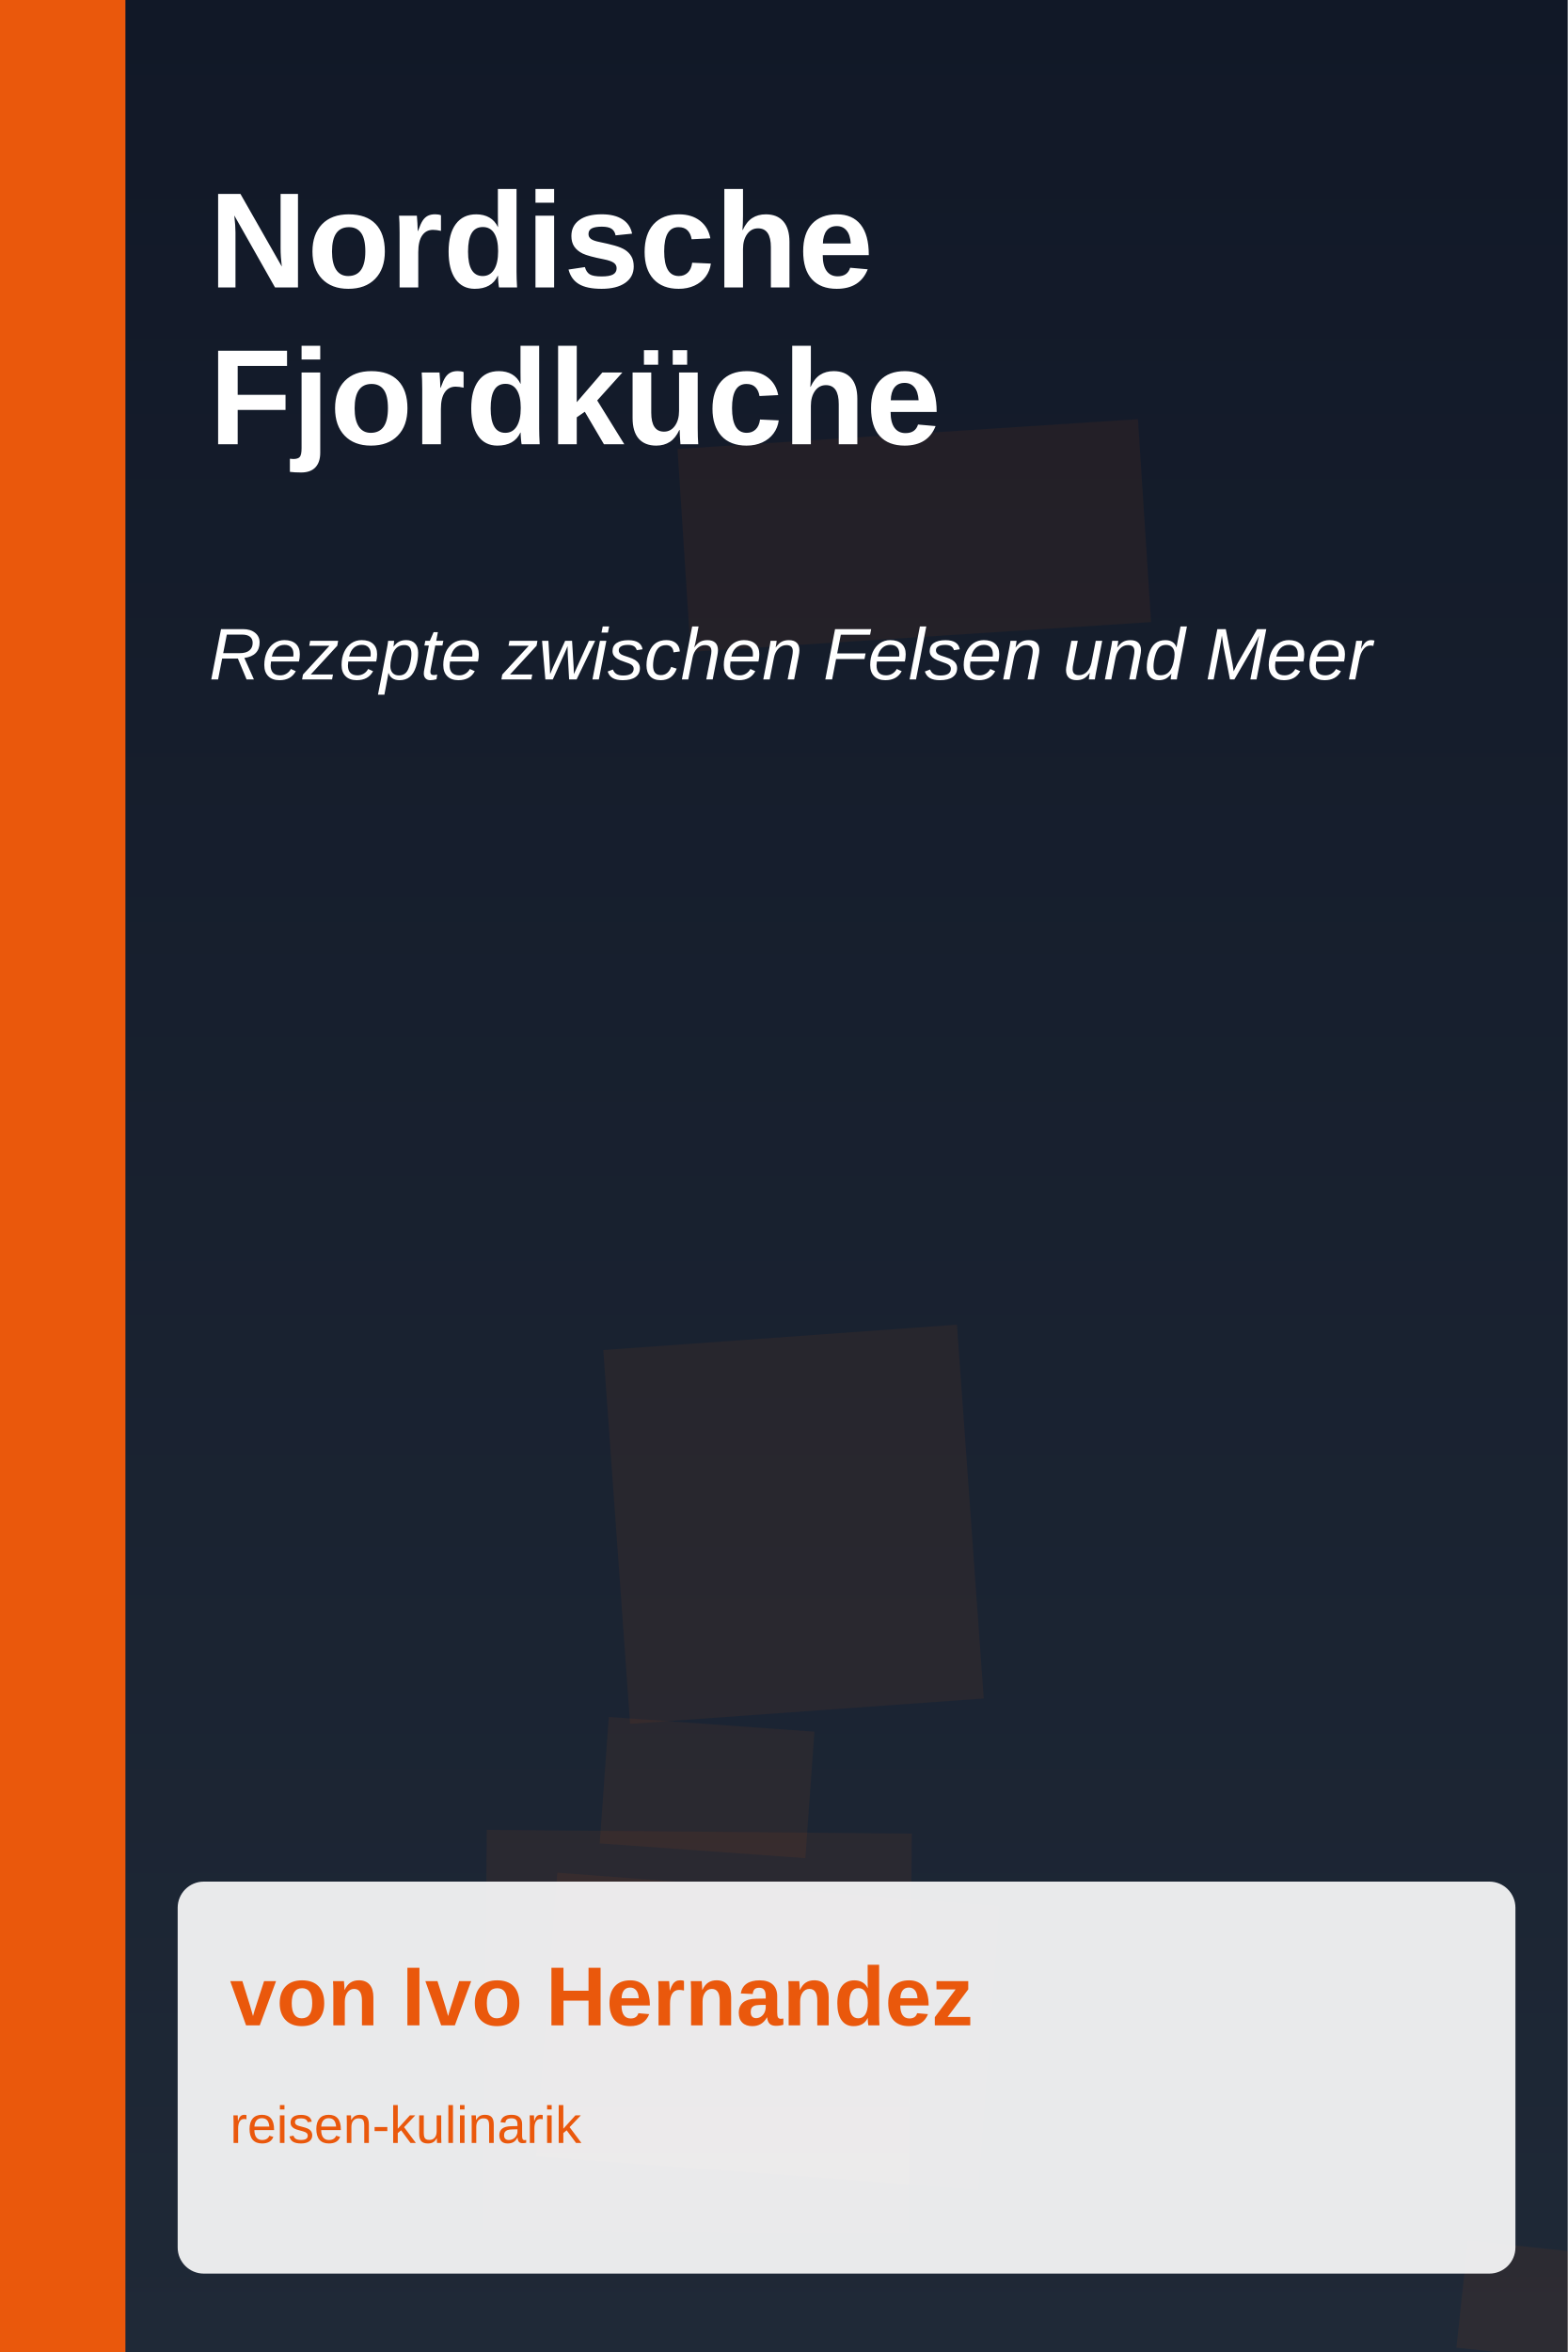
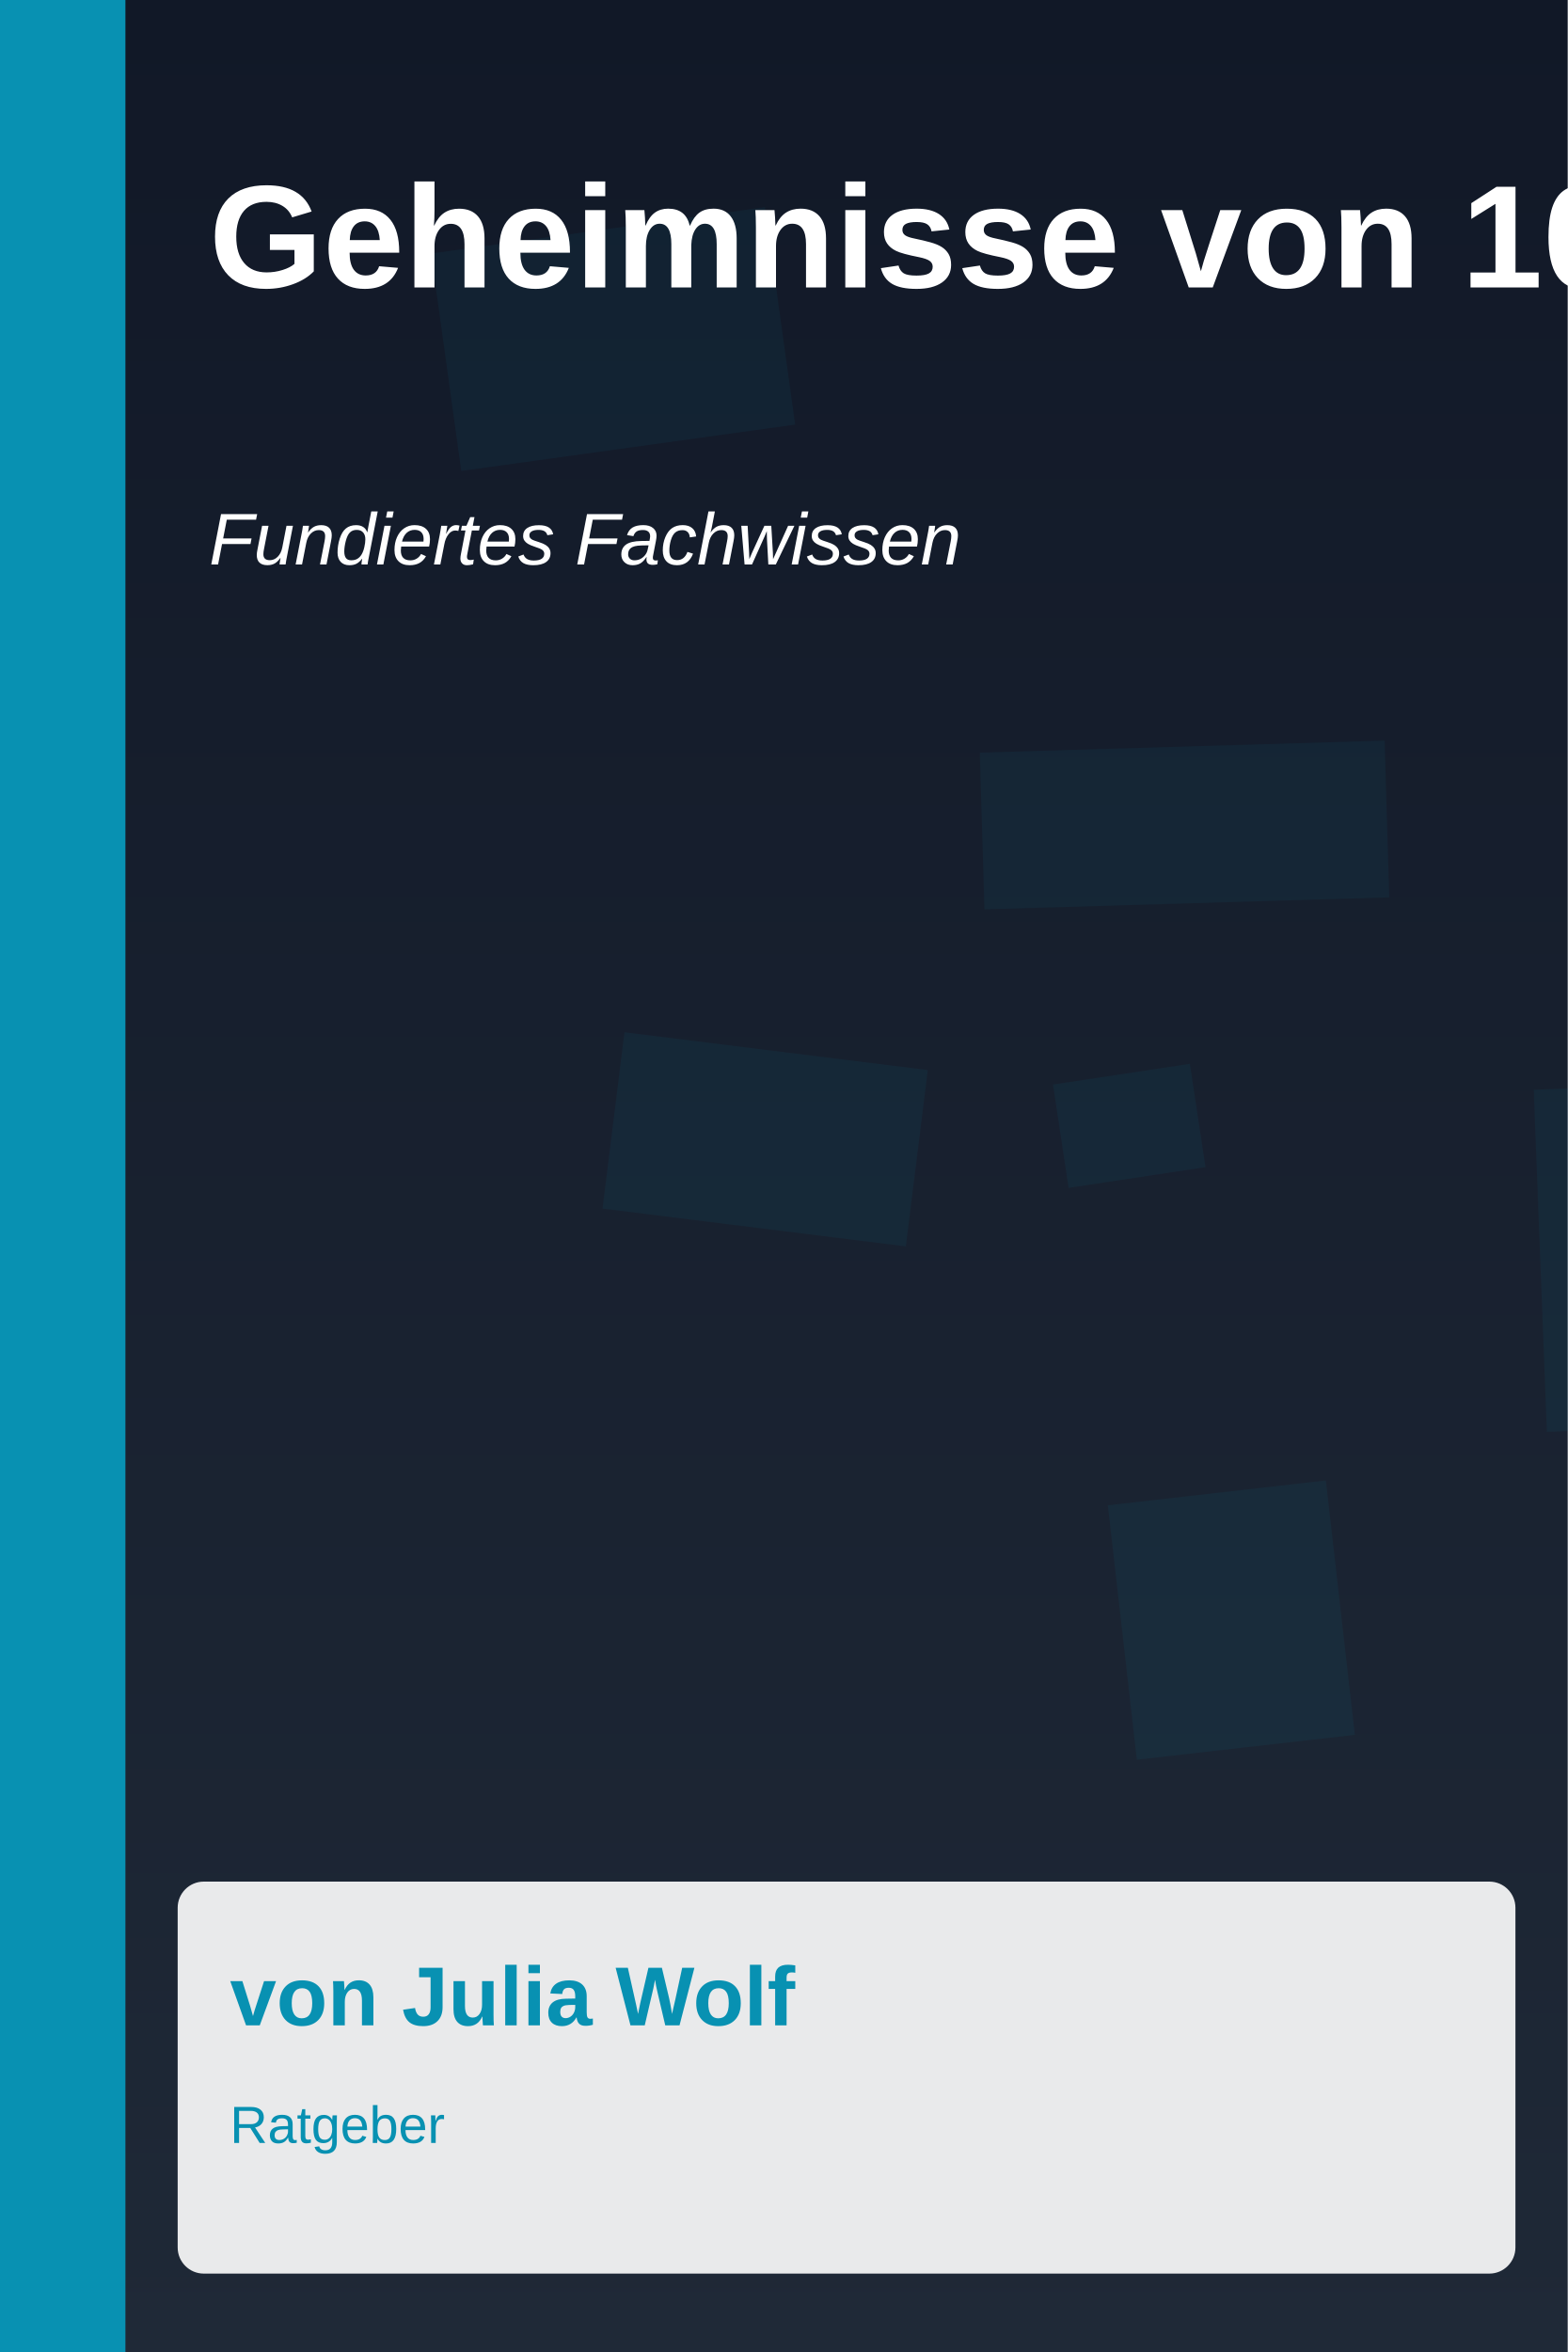
<svg xmlns="http://www.w3.org/2000/svg" width="600" height="900">
  <defs>
    <linearGradient id="bg" x1="0" y="0" x2="0" y2="1">
      <stop offset="0%" stop-color="#111827" />
      <stop offset="100%" stop-color="#1F2937" />
    </linearGradient>
  </defs>
  <rect width="600" height="900" fill="url(#bg)" />
-   <rect x="186.3" y="700.2" width="162.7" height="153.1" fill="#EA580C" fill-opacity="0.07" transform="rotate(0.5 186.3 700.2)" />
-   <rect x="259.3" y="171.8" width="176.6" height="77.8" fill="#EA580C" fill-opacity="0.07" transform="rotate(-3.7 259.3 171.8)" />
-   <rect x="233.0" y="657.0" width="78.9" height="48.5" fill="#EA580C" fill-opacity="0.07" transform="rotate(4.1 233.0 657.0)" />
-   <rect x="561.8" y="857.3" width="79.7" height="41.3" fill="#EA580C" fill-opacity="0.07" transform="rotate(6.1 561.8 857.3)" />
-   <rect x="230.9" y="516.6" width="135.7" height="143.4" fill="#EA580C" fill-opacity="0.07" transform="rotate(-4.1 230.9 516.6)" />
-   <rect x="213.3" y="716.6" width="169.7" height="108.9" fill="#EA580C" fill-opacity="0.07" transform="rotate(4.3 213.3 716.6)" />
-   <rect x="0" y="0" width="48" height="900" fill="#EA580C" />
+   <rect x="239" y="395" width="117" height="68" fill="#0891B2" fill-opacity="0.07" transform="rotate(7.1 239 395)" />
+   <rect x="375" y="288" width="155" height="60" fill="#0891B2" fill-opacity="0.07" transform="rotate(-1.7 375 288)" />
+   <rect x="165" y="97" width="129" height="84" fill="#0891B2" fill-opacity="0.07" transform="rotate(-7.9 165 97)" />
+   <rect x="424" y="576" width="84" height="98" fill="#0891B2" fill-opacity="0.07" transform="rotate(-6.5 424 576)" />
+   <rect x="403" y="415" width="53" height="40" fill="#0891B2" fill-opacity="0.07" transform="rotate(-8.6 403 415)" />
+   <rect x="587" y="417" width="127" height="131" fill="#0891B2" fill-opacity="0.07" transform="rotate(-2.2 587 417)" />
+   <rect x="0" y="0" width="48" height="900" fill="#0891B2" />
  <g font-family="Arial, sans-serif" fill="white">
-     <text x="80" y="110" font-size="52" font-weight="700">Nordische</text>
-     <text x="80" y="170" font-size="52" font-weight="700">Fjordküche</text>
-     <text x="80" y="260" font-size="28" font-style="italic">Rezepte zwischen Felsen und Meer</text>
+     <text x="80" y="110" font-size="56" font-weight="700">Geheimnisse von 1082</text>
+     <text x="80" y="216" font-size="28" font-style="italic">Fundiertes Fachwissen</text>
  </g>
  <rect x="68" y="720" width="512" height="150" rx="10" fill="rgba(255,255,255,0.9)" />
-   <text x="88" y="775" font-size="32" font-weight="700" fill="#EA580C" font-family="Arial, sans-serif">von Ivo Hernandez</text>
-   <text x="88" y="820" font-size="20" fill="#EA580C" font-family="Arial, sans-serif">reisen-kulinarik</text>
+   <text x="88" y="775" font-size="32" font-weight="700" fill="#0891B2" font-family="Arial, sans-serif">von Julia Wolf</text>
+   <text x="88" y="820" font-size="20" fill="#0891B2" font-family="Arial, sans-serif">Ratgeber</text>
</svg>
